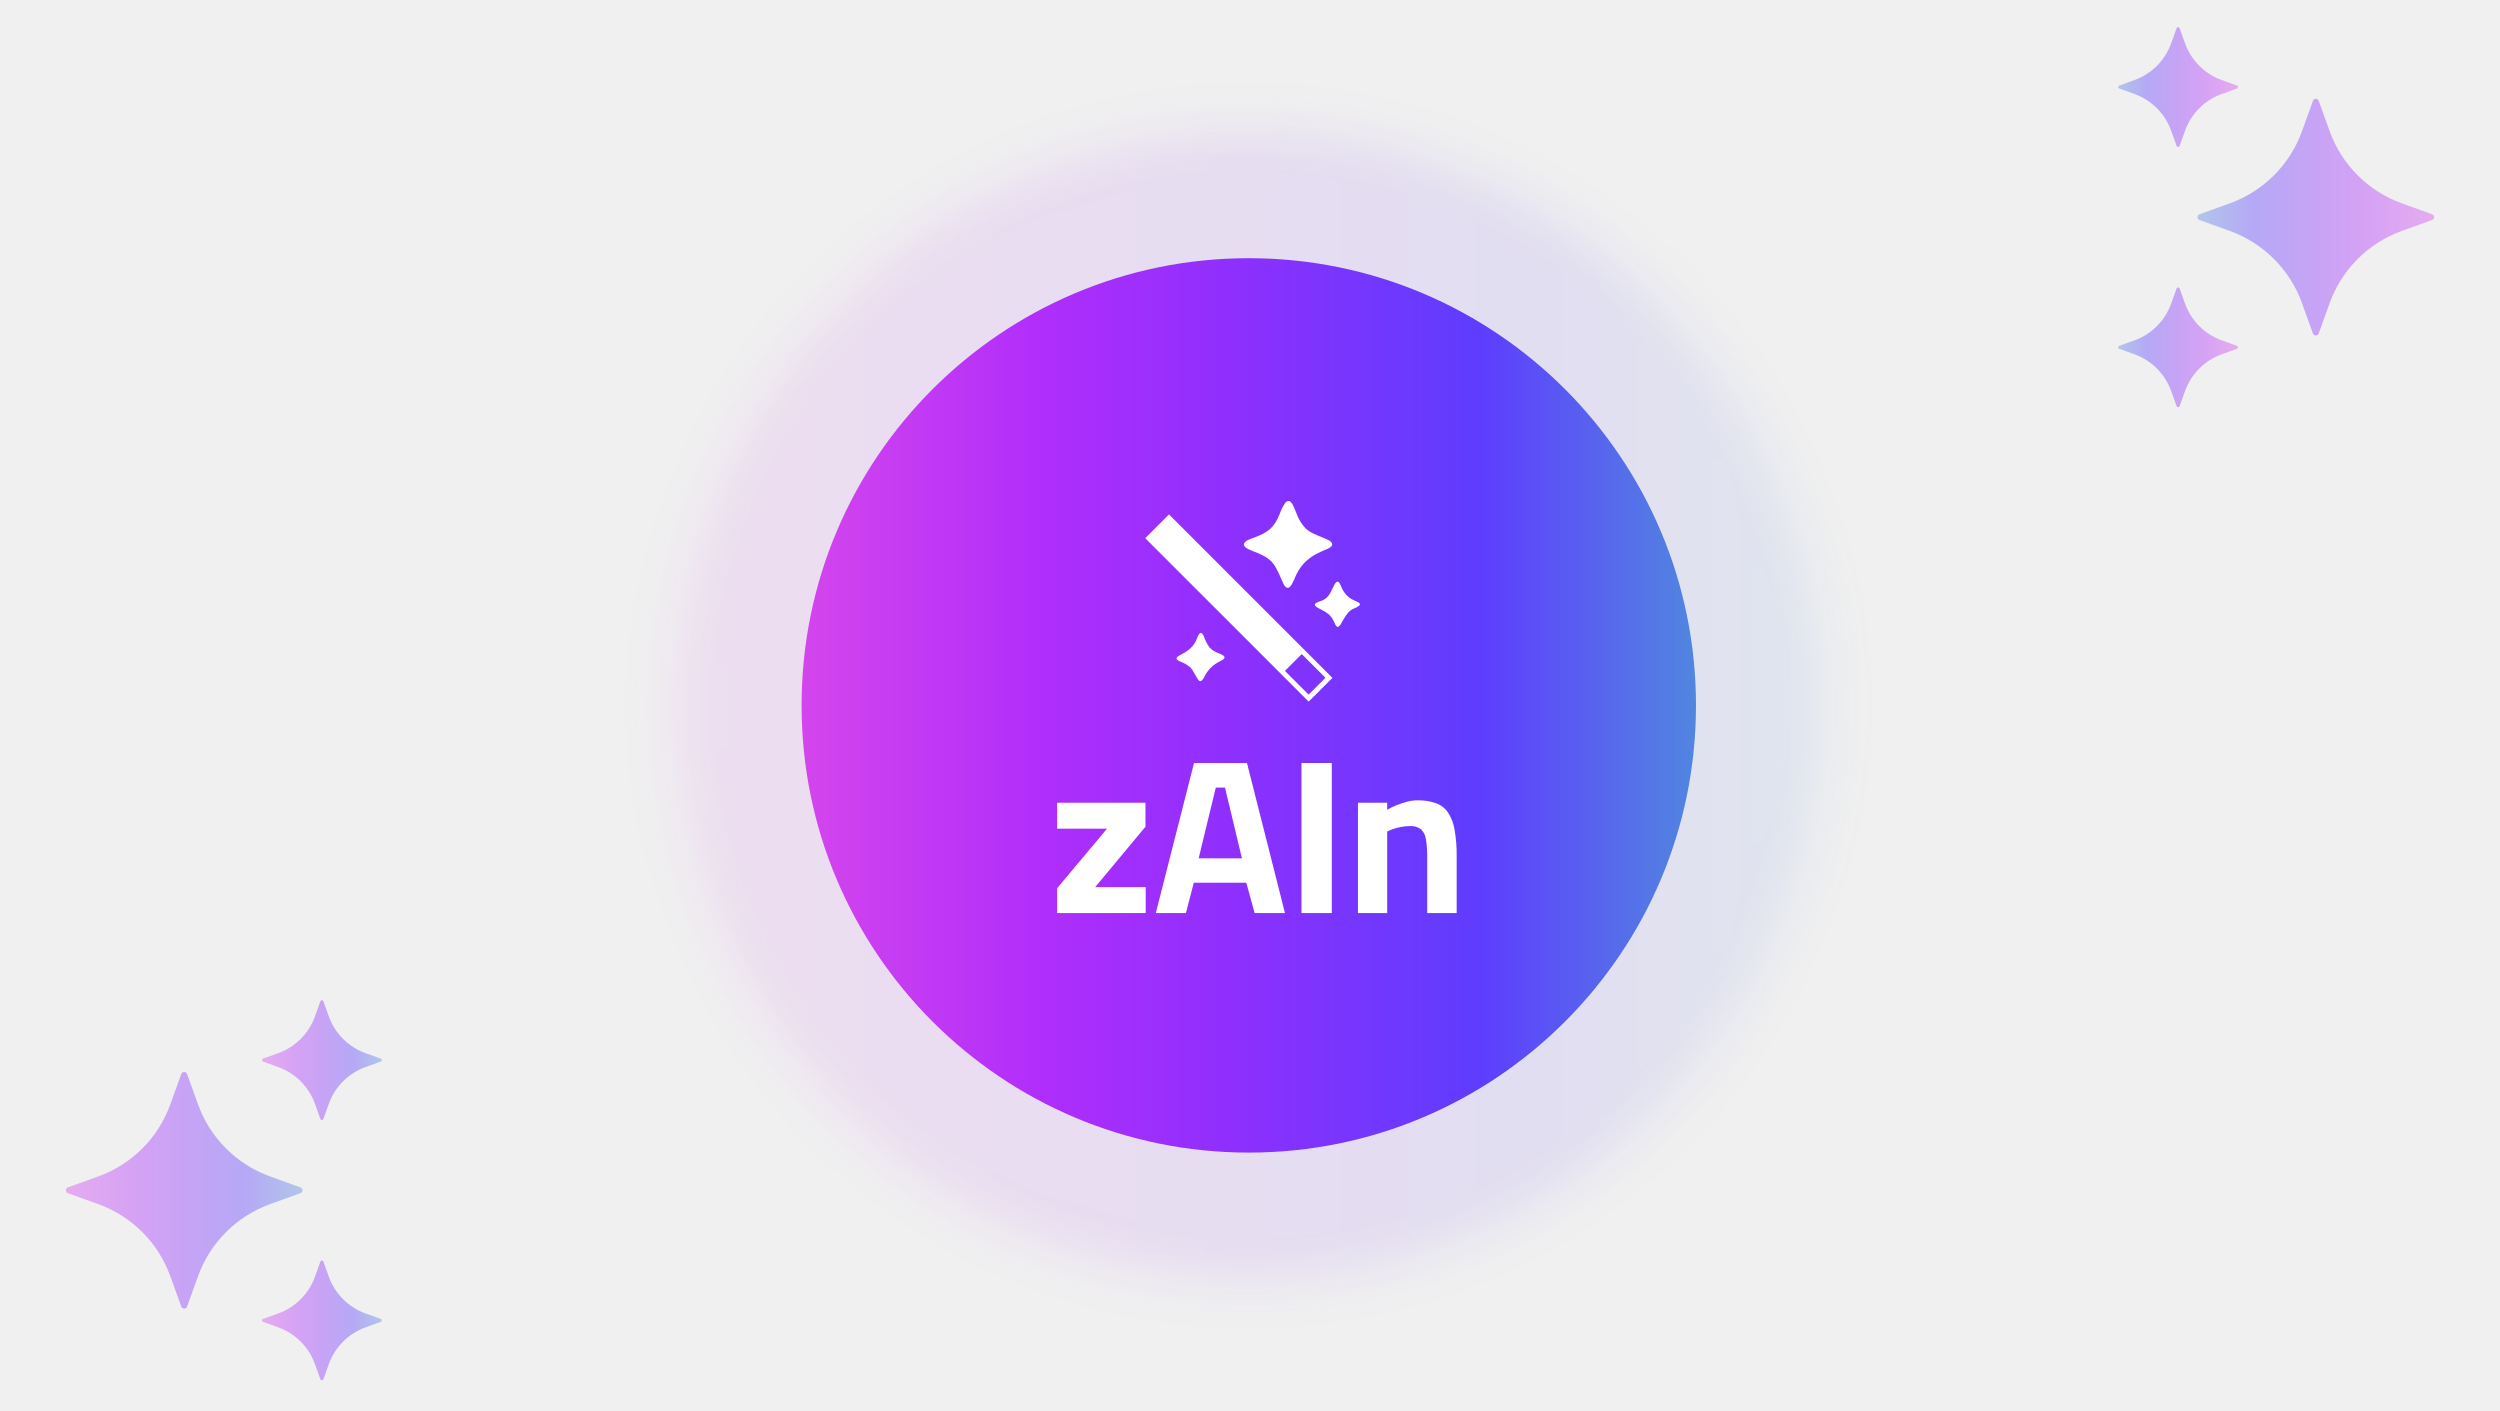
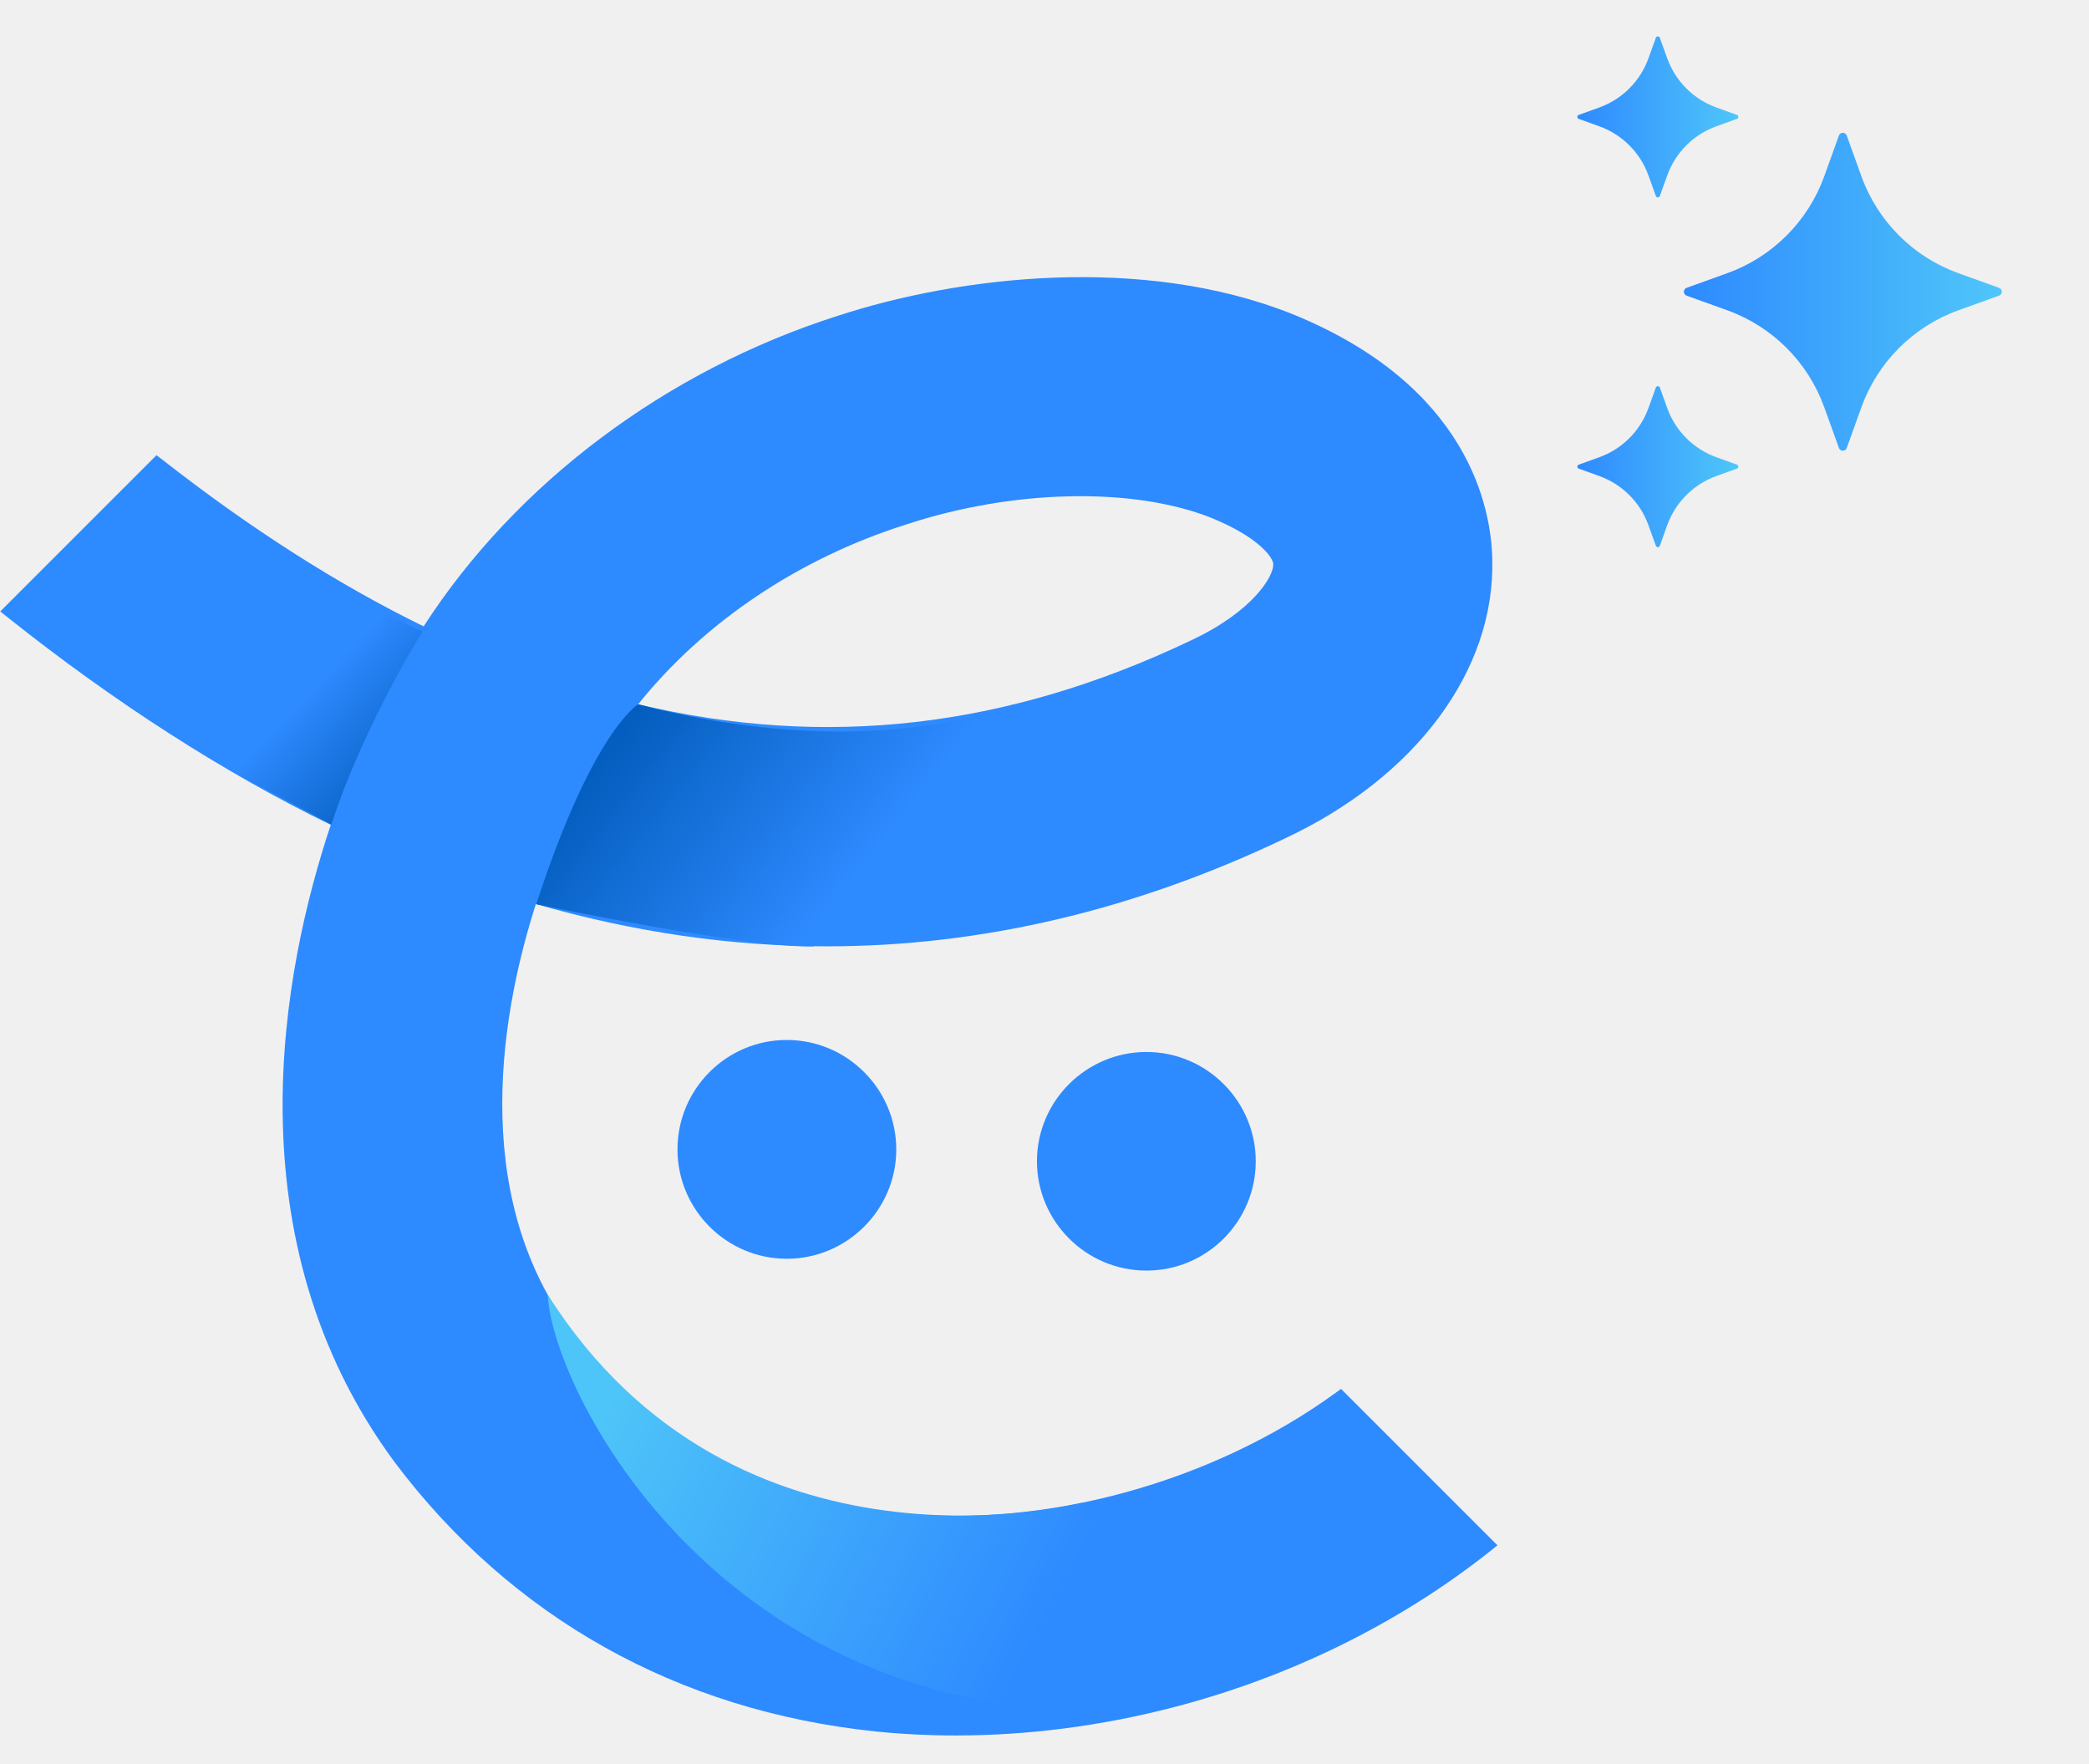
- <svg xmlns="http://www.w3.org/2000/svg" width="296" height="167" viewBox="0 0 296 167" fill="none">
-   <g filter="url(#filter0_f_19717_29052)">
-     <rect x="79.779" y="15.438" width="136.151" height="136.151" rx="68.076" fill="url(#paint0_linear_19717_29052)" fill-opacity="0.1" />
+ <svg xmlns="http://www.w3.org/2000/svg" width="154" height="130" viewBox="0 0 154 130" fill="none">
+   <g clip-path="url(#clip0_21641_3902)">
+     <path d="M57.459 109.52C54.573 108.553 52.818 107.709 51.987 106.947C53.811 108.023 55.662 108.866 57.459 109.52Z" fill="url(#paint0_linear_21641_3902)" />
+     <path d="M49.944 84.735C49.944 89.172 53.565 92.793 58.002 92.793C62.439 92.793 66.073 89.172 66.073 84.735C66.073 80.298 62.453 76.664 58.002 76.664C53.551 76.664 49.944 80.284 49.944 84.735Z" fill="#2E8AFF" />
+     <path d="M76.444 85.606C76.444 90.043 80.064 93.664 84.515 93.664C88.966 93.664 92.573 90.043 92.573 85.606C92.573 81.169 88.952 77.549 84.515 77.549C80.078 77.549 76.444 81.156 76.444 85.606Z" fill="#2E8AFF" />
+     <path d="M98.902 102.359L98.467 102.672C89.388 109.273 77.043 112.676 66.223 111.519C64.059 111.288 61.609 110.852 59.036 110.049C58.928 110.008 58.819 109.967 58.696 109.94C58.356 109.845 58.029 109.722 57.689 109.6C57.607 109.573 57.512 109.545 57.43 109.505C55.62 108.851 53.783 108.007 51.959 106.932C48.502 104.918 45.085 102.06 42.05 98.058C34.469 87.755 37.082 74.185 39.505 66.644C46.691 68.713 53.905 69.761 60.969 69.761C72.28 69.761 83.604 67.107 94.628 61.853C104.346 57.335 110.24 49.427 110.009 41.192C109.927 37.517 108.321 28.412 95.186 23.117C84.175 18.762 70.701 20.355 61.759 23.281C49.114 27.309 38.035 35.626 31.23 46.174C24.928 43.098 18.449 38.96 11.984 33.897L11.535 33.557L0.02 45.072L0.578 45.521C8.5 51.822 16.503 56.954 24.384 60.806C20.817 71.49 16.925 91.307 29.093 107.79C37.722 119.25 49.972 126.11 64.508 127.634C66.468 127.838 68.482 127.934 70.483 127.934C75.818 127.934 81.181 127.226 86.367 125.892C94.941 123.687 103.053 119.74 109.832 114.364L110.39 113.915L98.861 102.386L98.902 102.359ZM66.726 38.688L66.808 38.661C74.675 36.075 83.481 35.884 89.252 38.157C92.723 39.559 93.853 41.07 93.866 41.601C93.893 42.458 92.396 45.072 87.741 47.236C74.24 53.66 60.915 55.212 47.045 51.918C51.891 45.874 58.846 41.192 66.726 38.688Z" fill="#2E8AFF" />
+     <path d="M47.046 51.918C47.046 51.918 43.684 53.878 39.533 66.658C39.533 66.658 55.308 69.952 60.004 69.762L74.744 51.918C74.744 51.918 64.318 56.437 47.046 51.918Z" fill="url(#paint1_linear_21641_3902)" />
+     <path d="M31.176 46.502C31.176 46.502 26.834 53.403 24.425 60.78L17.13 56.873L24.86 43.018C24.86 43.018 30.414 46.502 31.189 46.502H31.176Z" fill="url(#paint2_linear_21641_3902)" />
+     <path d="M40.376 95.449C40.744 102.867 54.082 128.85 86.149 125.937L79.725 110.788C79.725 110.788 54.286 117.417 40.376 95.436V95.449Z" fill="url(#paint3_linear_21641_3902)" />
  </g>
-   <circle cx="147.856" cy="83.518" r="52.948" fill="url(#paint1_linear_19717_29052)" />
-   <path d="M135.623 97.883V95.047H125.164V98.118H131.071L125.164 105.168V108.107H135.65V105.036H129.666L135.623 97.883ZM172.23 98.285C172.118 97.561 171.862 96.866 171.476 96.243C171.133 95.725 170.637 95.329 170.056 95.111C169.335 94.856 168.572 94.736 167.807 94.759C167.371 94.762 166.938 94.823 166.519 94.941C166.09 95.058 165.669 95.202 165.258 95.372C164.907 95.513 164.567 95.683 164.243 95.879V95.046H160.782V108.105H164.243V98.454C164.482 98.33 164.73 98.227 164.985 98.144C165.299 98.036 165.621 97.953 165.947 97.897C166.27 97.839 166.596 97.808 166.924 97.806C167.387 97.775 167.847 97.903 168.226 98.17C168.56 98.482 168.771 98.901 168.825 99.355C168.943 100.073 168.995 100.8 168.98 101.528V108.11H172.468V101.346C172.481 100.322 172.403 99.299 172.233 98.29L172.23 98.285ZM154.095 108.107H157.685V90.336H154.095V108.107ZM141.375 90.336L136.847 108.107H140.41L141.345 104.517H147.562L148.551 108.107H152.141L147.64 90.336H141.368H141.375ZM141.92 101.628L143.95 93.251H145.041L147.044 101.628H141.917H141.92Z" fill="white" />
-   <path d="M157.723 64.564C157.517 64.93 156.94 65.059 156.567 65.244C155.133 65.857 154.139 66.675 153.482 68.033C153.194 68.591 152.693 70.415 151.986 69.18C150.839 66.614 150.821 66.177 148.088 65.15C147.774 65.009 147.293 64.807 147.275 64.464C147.337 63.962 148.196 63.794 148.604 63.602C150.147 63.036 150.898 62.416 151.502 60.88C151.67 60.385 151.908 59.917 152.209 59.49C152.904 58.806 153.25 60.29 153.485 60.739C153.718 61.414 154.089 62.034 154.575 62.557C155.174 63.115 155.971 63.379 156.711 63.687C157.071 63.854 157.831 64.083 157.723 64.552L157.717 64.567L157.723 64.564Z" fill="white" />
-   <path d="M142.045 74.99C142.259 74.811 142.444 75.131 142.526 75.313C142.682 75.787 142.908 76.234 143.195 76.642C143.506 76.969 143.893 77.215 144.322 77.357C145.014 77.63 145.307 77.893 144.477 78.281C143.674 78.656 143.02 79.29 142.621 80.082C142.468 80.364 142.192 80.924 141.872 80.49C141.524 80.026 141.324 79.393 140.893 78.979C140.524 78.68 140.106 78.448 139.658 78.293C139.511 78.226 139.291 78.088 139.312 77.944C139.341 77.743 139.635 77.612 139.814 77.513C140.703 77.055 141.348 76.565 141.7 75.644C141.77 75.41 141.883 75.191 142.035 74.999L142.047 74.987L142.045 74.99Z" fill="white" />
-   <path d="M160.954 71.687C160.773 71.837 160.568 71.953 160.347 72.03C159.003 72.485 158.706 74.984 158.126 73.996C157.645 72.895 157.411 72.69 156.367 72.145C155.475 71.696 155.395 71.47 156.413 71.151C157.217 70.869 157.461 70.323 157.809 69.605C158.044 69.08 158.364 68.429 158.739 69.304C158.925 69.875 159.274 70.379 159.744 70.752C159.95 70.901 160.174 71.025 160.41 71.121C160.618 71.232 161.166 71.379 160.973 71.675L160.964 71.687L160.954 71.687Z" fill="white" />
-   <path d="M138.407 60.906L135.594 63.719L154.948 83.073L157.761 80.261L138.407 60.906ZM154.94 82.241L152.133 79.434L154.124 77.443L156.931 80.249L154.94 82.241Z" fill="white" />
-   <g opacity="0.4">
-     <path d="M22.152 127.165L23.443 130.75C24.876 134.728 28.009 137.861 31.987 139.294L35.572 140.585C35.895 140.702 35.895 141.16 35.572 141.276L31.987 142.567C28.009 144.001 24.876 147.133 23.443 151.112L22.152 154.696C22.035 155.019 21.576 155.019 21.461 154.696L20.17 151.112C18.736 147.133 15.604 144.001 11.626 142.567L8.041 141.276C7.718 141.159 7.718 140.701 8.041 140.585L11.626 139.294C15.604 137.861 18.736 134.728 20.17 130.75L21.461 127.165C21.576 126.841 22.035 126.841 22.152 127.165Z" fill="url(#paint2_linear_19717_29052)" />
-     <path d="M38.287 118.546L38.941 120.361C39.667 122.375 41.254 123.961 43.268 124.688L45.083 125.342C45.247 125.401 45.247 125.633 45.083 125.692L43.268 126.346C41.254 127.073 39.667 128.659 38.941 130.673L38.287 132.488C38.227 132.652 37.996 132.652 37.936 132.488L37.282 130.673C36.556 128.659 34.969 127.073 32.955 126.346L31.14 125.692C30.977 125.633 30.977 125.401 31.14 125.342L32.955 124.688C34.969 123.961 36.556 122.375 37.282 120.361L37.936 118.546C37.996 118.38 38.229 118.38 38.287 118.546Z" fill="url(#paint3_linear_19717_29052)" />
-     <path d="M38.287 149.365L38.941 151.18C39.667 153.194 41.254 154.78 43.268 155.507L45.083 156.161C45.247 156.22 45.247 156.452 45.083 156.511L43.268 157.166C41.254 157.892 39.667 159.479 38.941 161.493L38.287 163.307C38.227 163.471 37.996 163.471 37.936 163.307L37.282 161.493C36.556 159.479 34.969 157.892 32.955 157.166L31.14 156.511C30.977 156.452 30.977 156.22 31.14 156.161L32.955 155.507C34.969 154.78 36.556 153.194 37.282 151.18L37.936 149.365C37.996 149.201 38.229 149.201 38.287 149.365Z" fill="url(#paint4_linear_19717_29052)" />
-   </g>
-   <g opacity="0.4">
-     <path d="M273.848 39.475L272.557 35.891C271.124 31.913 267.991 28.78 264.013 27.346L260.428 26.056C260.105 25.938 260.105 25.48 260.428 25.364L264.013 24.074C267.991 22.64 271.124 19.507 272.557 15.529L273.848 11.945C273.965 11.622 274.423 11.622 274.539 11.945L275.83 15.529C277.264 19.507 280.396 22.64 284.374 24.074L287.959 25.364C288.282 25.482 288.282 25.94 287.959 26.056L284.374 27.346C280.396 28.78 277.264 31.913 275.83 35.891L274.539 39.475C274.423 39.8 273.965 39.8 273.848 39.475Z" fill="url(#paint5_linear_19717_29052)" />
-     <path d="M257.713 48.095L257.059 46.28C256.333 44.266 254.746 42.679 252.732 41.953L250.917 41.299C250.753 41.239 250.753 41.008 250.917 40.948L252.732 40.294C254.746 39.568 256.333 37.981 257.059 35.967L257.713 34.153C257.773 33.989 258.004 33.989 258.064 34.153L258.718 35.967C259.444 37.981 261.031 39.568 263.045 40.294L264.859 40.948C265.023 41.008 265.023 41.239 264.859 41.299L263.045 41.953C261.031 42.679 259.444 44.266 258.718 46.28L258.064 48.095C258.004 48.26 257.771 48.26 257.713 48.095Z" fill="url(#paint6_linear_19717_29052)" />
-     <path d="M257.713 17.276L257.059 15.461C256.333 13.447 254.746 11.86 252.732 11.134L250.917 10.48C250.753 10.42 250.753 10.189 250.917 10.129L252.732 9.475C254.746 8.749 256.333 7.162 257.059 5.148L257.713 3.333C257.773 3.169 258.004 3.169 258.064 3.333L258.718 5.148C259.444 7.162 261.031 8.749 263.045 9.475L264.859 10.129C265.023 10.189 265.023 10.42 264.859 10.48L263.045 11.134C261.031 11.86 259.444 13.447 258.718 15.461L258.064 17.276C258.004 17.439 257.771 17.439 257.713 17.276Z" fill="url(#paint7_linear_19717_29052)" />
-   </g>
+   <path d="M135.563 33.021L134.484 30.023C133.285 26.695 130.664 24.075 127.336 22.875L124.338 21.796C124.068 21.698 124.068 21.314 124.338 21.218L127.336 20.138C130.664 18.939 133.285 16.318 134.484 12.991L135.563 9.992C135.662 9.722 136.045 9.722 136.142 9.992L137.221 12.991C138.421 16.318 141.041 18.939 144.369 20.138L147.367 21.218C147.637 21.316 147.637 21.699 147.367 21.796L144.369 22.875C141.041 24.075 138.421 26.695 137.221 30.023L136.142 33.021C136.045 33.292 135.662 33.292 135.563 33.021Z" fill="url(#paint4_linear_21641_3902)" />
+   <path d="M122.069 40.23L121.521 38.712C120.914 37.028 119.587 35.7 117.902 35.093L116.384 34.545C116.247 34.496 116.247 34.302 116.384 34.252L117.902 33.705C119.587 33.097 120.914 31.77 121.521 30.086L122.069 28.568C122.118 28.431 122.312 28.431 122.362 28.568L122.909 30.086C123.517 31.77 124.844 33.097 126.528 33.705L128.046 34.252C128.183 34.302 128.183 34.496 128.046 34.545L126.528 35.093C124.844 35.7 123.517 37.028 122.909 38.712L122.362 40.23C122.312 40.369 122.117 40.369 122.069 40.23Z" fill="url(#paint5_linear_21641_3902)" />
+   <path d="M122.069 14.448L121.521 12.93C120.914 11.245 119.587 9.918 117.902 9.311L116.384 8.763C116.247 8.714 116.247 8.52 116.384 8.47L117.902 7.923C119.587 7.315 120.914 5.988 121.521 4.304L122.069 2.786C122.118 2.649 122.312 2.649 122.362 2.786L122.909 4.304C123.517 5.988 124.844 7.315 126.528 7.923L128.046 8.47C128.183 8.52 128.183 8.714 128.046 8.763L126.528 9.311C124.844 9.918 123.517 11.245 122.909 12.93L122.362 14.448C122.312 14.585 122.117 14.585 122.069 14.448Z" fill="url(#paint6_linear_21641_3902)" />
  <defs>
-     <filter id="filter0_f_19717_29052" x="73.728" y="9.386" width="148.253" height="148.251" filterUnits="userSpaceOnUse" color-interpolation-filters="sRGB">
-       <feFlood flood-opacity="0" result="BackgroundImageFix" />
-       <feBlend mode="normal" in="SourceGraphic" in2="BackgroundImageFix" result="shape" />
-       <feGaussianBlur stdDeviation="3.026" result="effect1_foregroundBlur_19717_29052" />
-     </filter>
-     <linearGradient id="paint0_linear_19717_29052" x1="79.779" y1="83.513" x2="215.93" y2="83.513" gradientUnits="userSpaceOnUse">
-       <stop stop-color="#D445EC" />
-       <stop offset="0.27" stop-color="#B02EFB" />
-       <stop offset="0.48" stop-color="#8E2FFD" />
-       <stop offset="0.76" stop-color="#5E3DFE" />
-       <stop offset="1" stop-color="#5186E0" />
+     <linearGradient id="paint0_linear_21641_3902" x1="51.987" y1="108.227" x2="57.459" y2="108.227" gradientUnits="userSpaceOnUse">
+       <stop offset="0.12" stop-color="#1677FF" />
+       <stop offset="0.29" stop-color="#1677FF" stop-opacity="0.85" />
+       <stop offset="0.51" stop-color="#1677FF" stop-opacity="0.7" />
+       <stop offset="0.7" stop-color="#1677FF" stop-opacity="0.59" />
+       <stop offset="0.87" stop-color="#1677FF" stop-opacity="0.52" />
+       <stop offset="1" stop-color="#1677FF" stop-opacity="0.5" />
    </linearGradient>
-     <linearGradient id="paint1_linear_19717_29052" x1="94.908" y1="83.518" x2="200.804" y2="83.518" gradientUnits="userSpaceOnUse">
-       <stop stop-color="#D445EC" />
-       <stop offset="0.27" stop-color="#B02EFB" />
-       <stop offset="0.48" stop-color="#8E2FFD" />
-       <stop offset="0.76" stop-color="#5E3DFE" />
-       <stop offset="1" stop-color="#5186E0" />
+     <linearGradient id="paint1_linear_21641_3902" x1="47.754" y1="51.782" x2="63.325" y2="64.222" gradientUnits="userSpaceOnUse">
+       <stop stop-color="#045EBF" />
+       <stop offset="1" stop-color="#2E8AFF" />
    </linearGradient>
-     <linearGradient id="paint2_linear_19717_29052" x1="7.799" y1="140.93" x2="35.814" y2="140.93" gradientUnits="userSpaceOnUse">
-       <stop stop-color="#D445EC" />
-       <stop offset="0.27" stop-color="#B02EFB" />
-       <stop offset="0.48" stop-color="#8E2FFD" />
-       <stop offset="0.76" stop-color="#5E3DFE" />
-       <stop offset="1" stop-color="#5186E0" />
+     <linearGradient id="paint2_linear_21641_3902" x1="30.618" y1="57.785" x2="23.078" y2="50.68" gradientUnits="userSpaceOnUse">
+       <stop stop-color="#045EBF" />
+       <stop offset="1" stop-color="#2E8AFF" />
    </linearGradient>
-     <linearGradient id="paint3_linear_19717_29052" x1="31.018" y1="125.516" x2="45.206" y2="125.516" gradientUnits="userSpaceOnUse">
-       <stop stop-color="#D445EC" />
-       <stop offset="0.27" stop-color="#B02EFB" />
-       <stop offset="0.48" stop-color="#8E2FFD" />
-       <stop offset="0.76" stop-color="#5E3DFE" />
-       <stop offset="1" stop-color="#5186E0" />
+     <linearGradient id="paint3_linear_21641_3902" x1="45" y1="102.645" x2="79.955" y2="121.243" gradientUnits="userSpaceOnUse">
+       <stop stop-color="#4EC5F8" />
+       <stop offset="0.92" stop-color="#2E8AFF" />
    </linearGradient>
-     <linearGradient id="paint4_linear_19717_29052" x1="31.018" y1="156.336" x2="45.206" y2="156.336" gradientUnits="userSpaceOnUse">
-       <stop stop-color="#D445EC" />
-       <stop offset="0.27" stop-color="#B02EFB" />
-       <stop offset="0.48" stop-color="#8E2FFD" />
-       <stop offset="0.76" stop-color="#5E3DFE" />
-       <stop offset="1" stop-color="#5186E0" />
+     <linearGradient id="paint4_linear_21641_3902" x1="147.57" y1="21.507" x2="124.136" y2="21.507" gradientUnits="userSpaceOnUse">
+       <stop stop-color="#4FC6F9" />
+       <stop offset="1" stop-color="#2E8AFF" />
    </linearGradient>
-     <linearGradient id="paint5_linear_19717_29052" x1="288.201" y1="25.711" x2="260.186" y2="25.711" gradientUnits="userSpaceOnUse">
-       <stop stop-color="#D445EC" />
-       <stop offset="0.27" stop-color="#B02EFB" />
-       <stop offset="0.48" stop-color="#8E2FFD" />
-       <stop offset="0.76" stop-color="#5E3DFE" />
-       <stop offset="1" stop-color="#5186E0" />
+     <linearGradient id="paint5_linear_21641_3902" x1="128.149" y1="34.4" x2="116.281" y2="34.4" gradientUnits="userSpaceOnUse">
+       <stop stop-color="#4FC6F9" />
+       <stop offset="1" stop-color="#2E8AFF" />
    </linearGradient>
-     <linearGradient id="paint6_linear_19717_29052" x1="264.982" y1="41.124" x2="250.794" y2="41.124" gradientUnits="userSpaceOnUse">
-       <stop stop-color="#D445EC" />
-       <stop offset="0.27" stop-color="#B02EFB" />
-       <stop offset="0.48" stop-color="#8E2FFD" />
-       <stop offset="0.76" stop-color="#5E3DFE" />
-       <stop offset="1" stop-color="#5186E0" />
+     <linearGradient id="paint6_linear_21641_3902" x1="128.149" y1="8.617" x2="116.281" y2="8.617" gradientUnits="userSpaceOnUse">
+       <stop stop-color="#4FC6F9" />
+       <stop offset="1" stop-color="#2E8AFF" />
    </linearGradient>
-     <linearGradient id="paint7_linear_19717_29052" x1="264.982" y1="10.304" x2="250.794" y2="10.304" gradientUnits="userSpaceOnUse">
-       <stop stop-color="#D445EC" />
-       <stop offset="0.27" stop-color="#B02EFB" />
-       <stop offset="0.48" stop-color="#8E2FFD" />
-       <stop offset="0.76" stop-color="#5E3DFE" />
-       <stop offset="1" stop-color="#5186E0" />
-     </linearGradient>
+     <clipPath id="clip0_21641_3902">
+       <rect width="110.415" height="110.415" fill="white" transform="translate(0 18.918)" />
+     </clipPath>
  </defs>
</svg>
